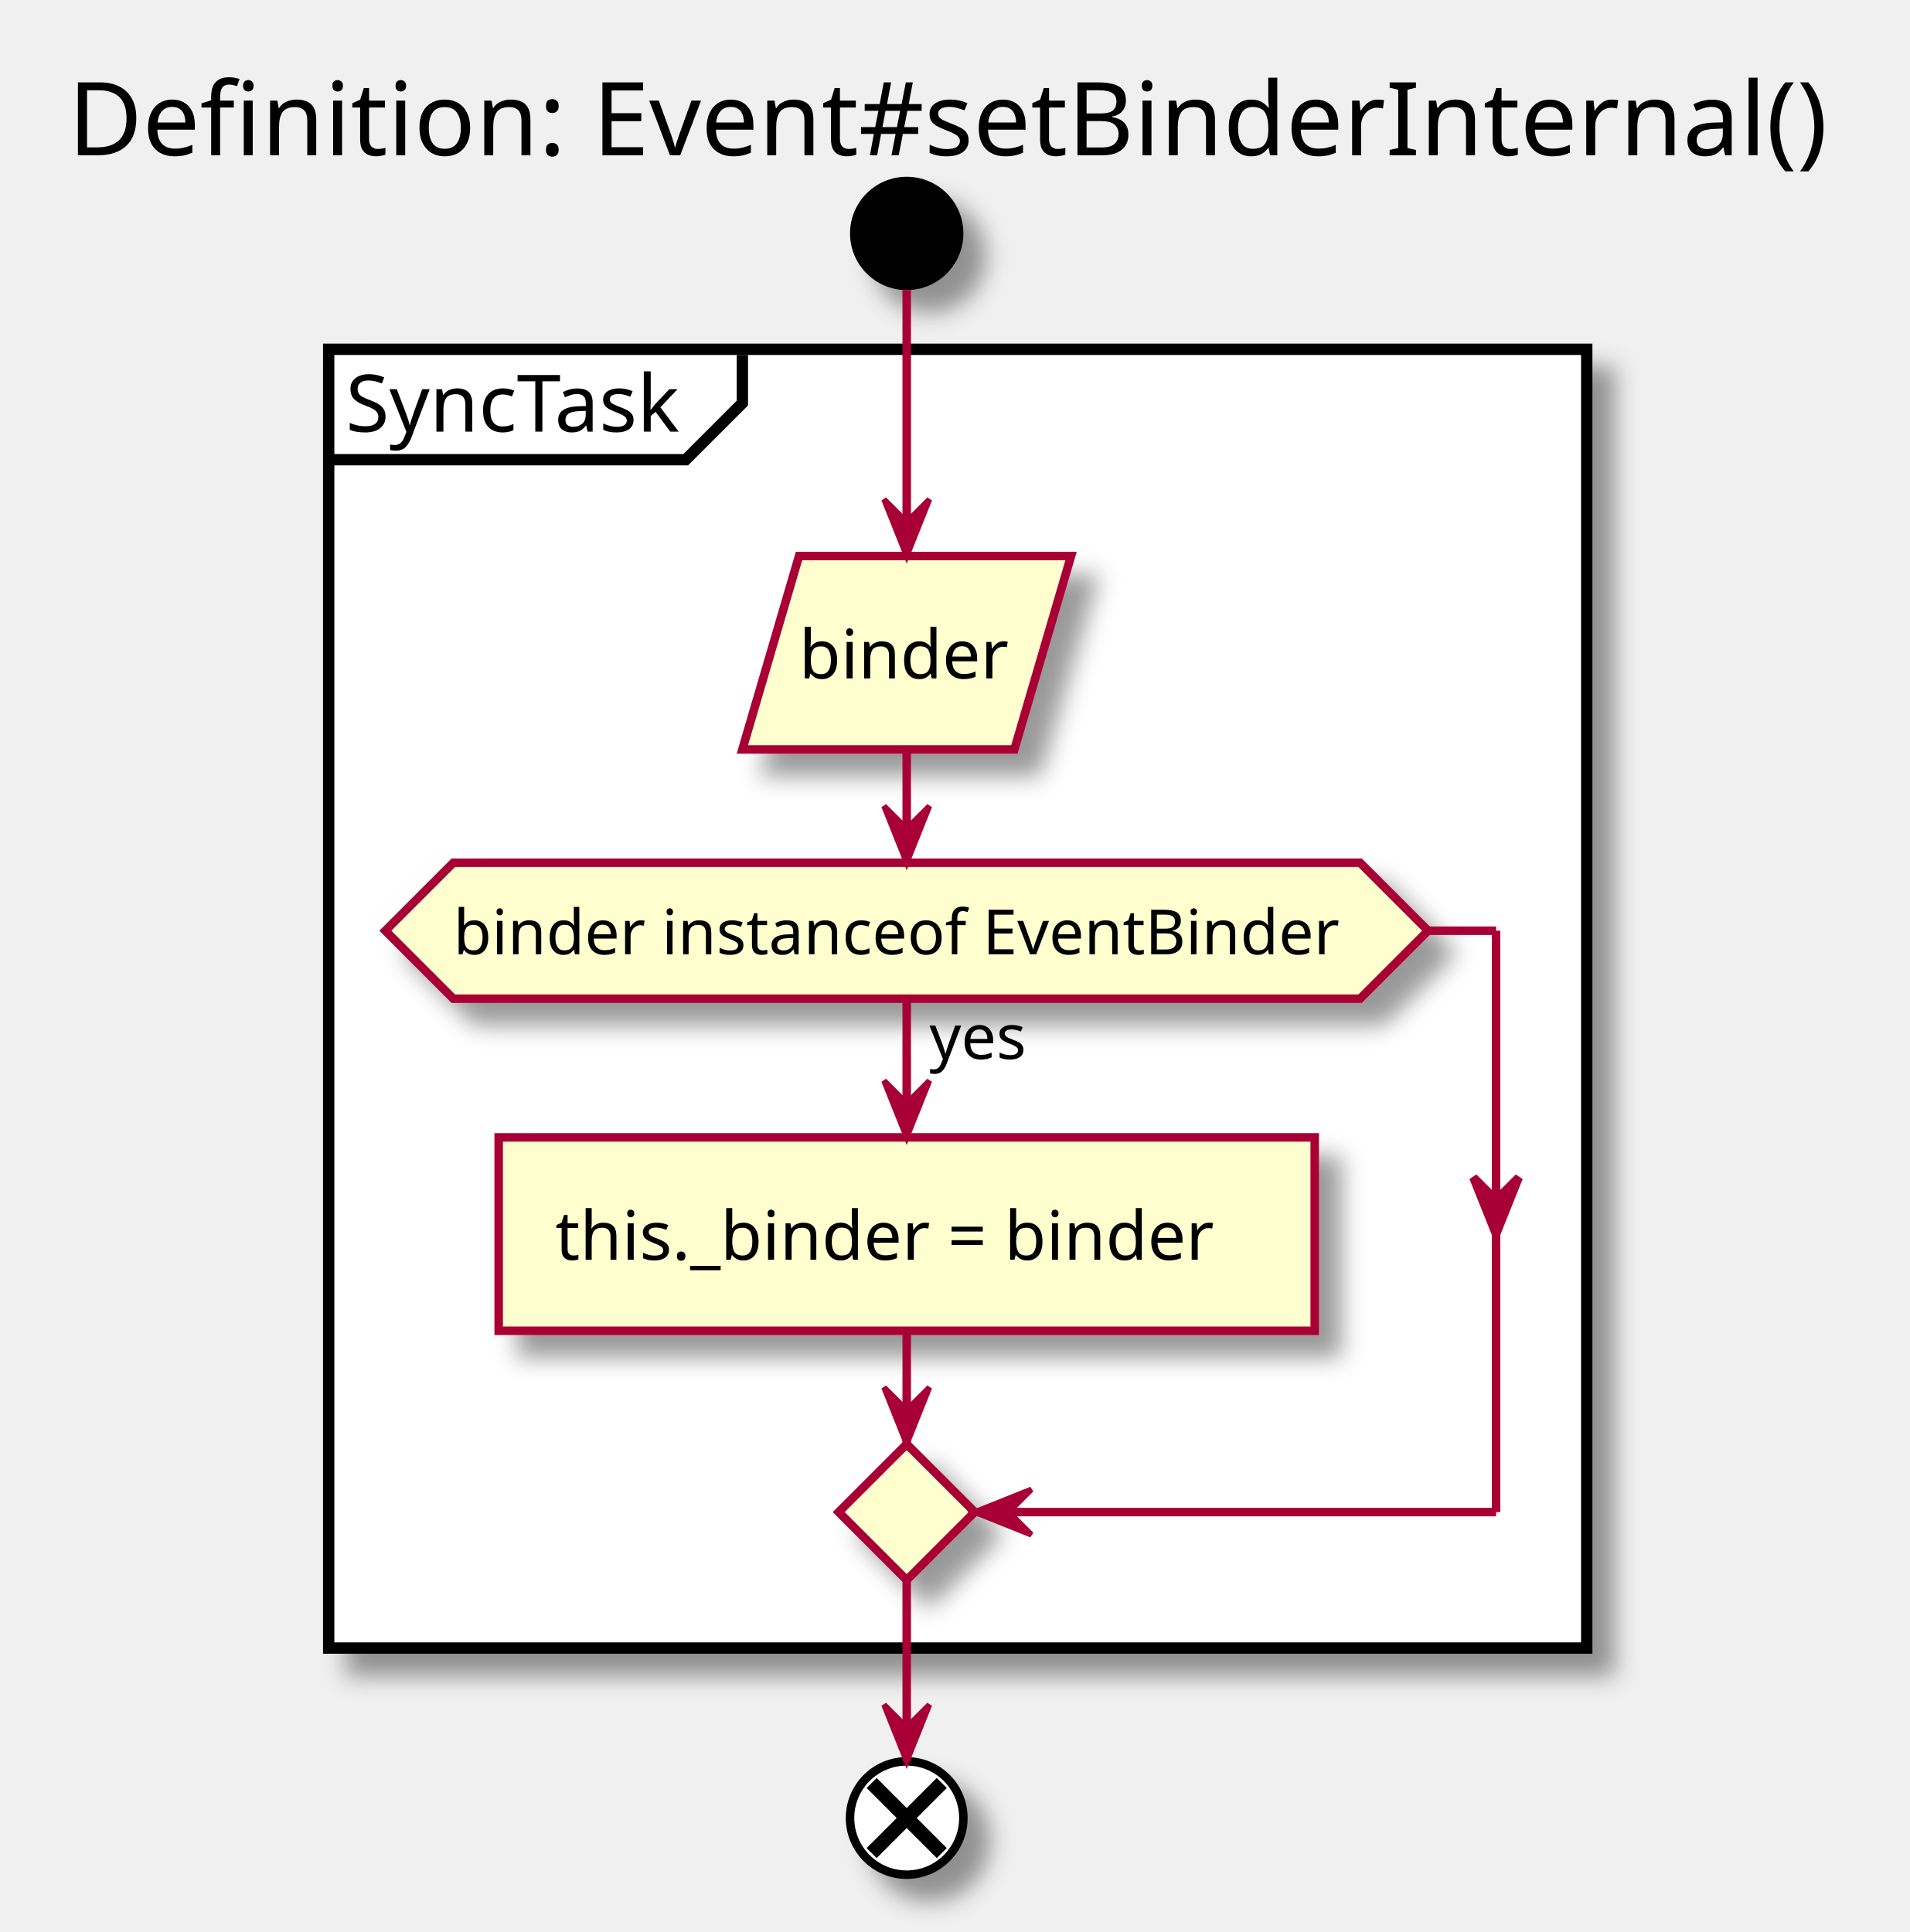
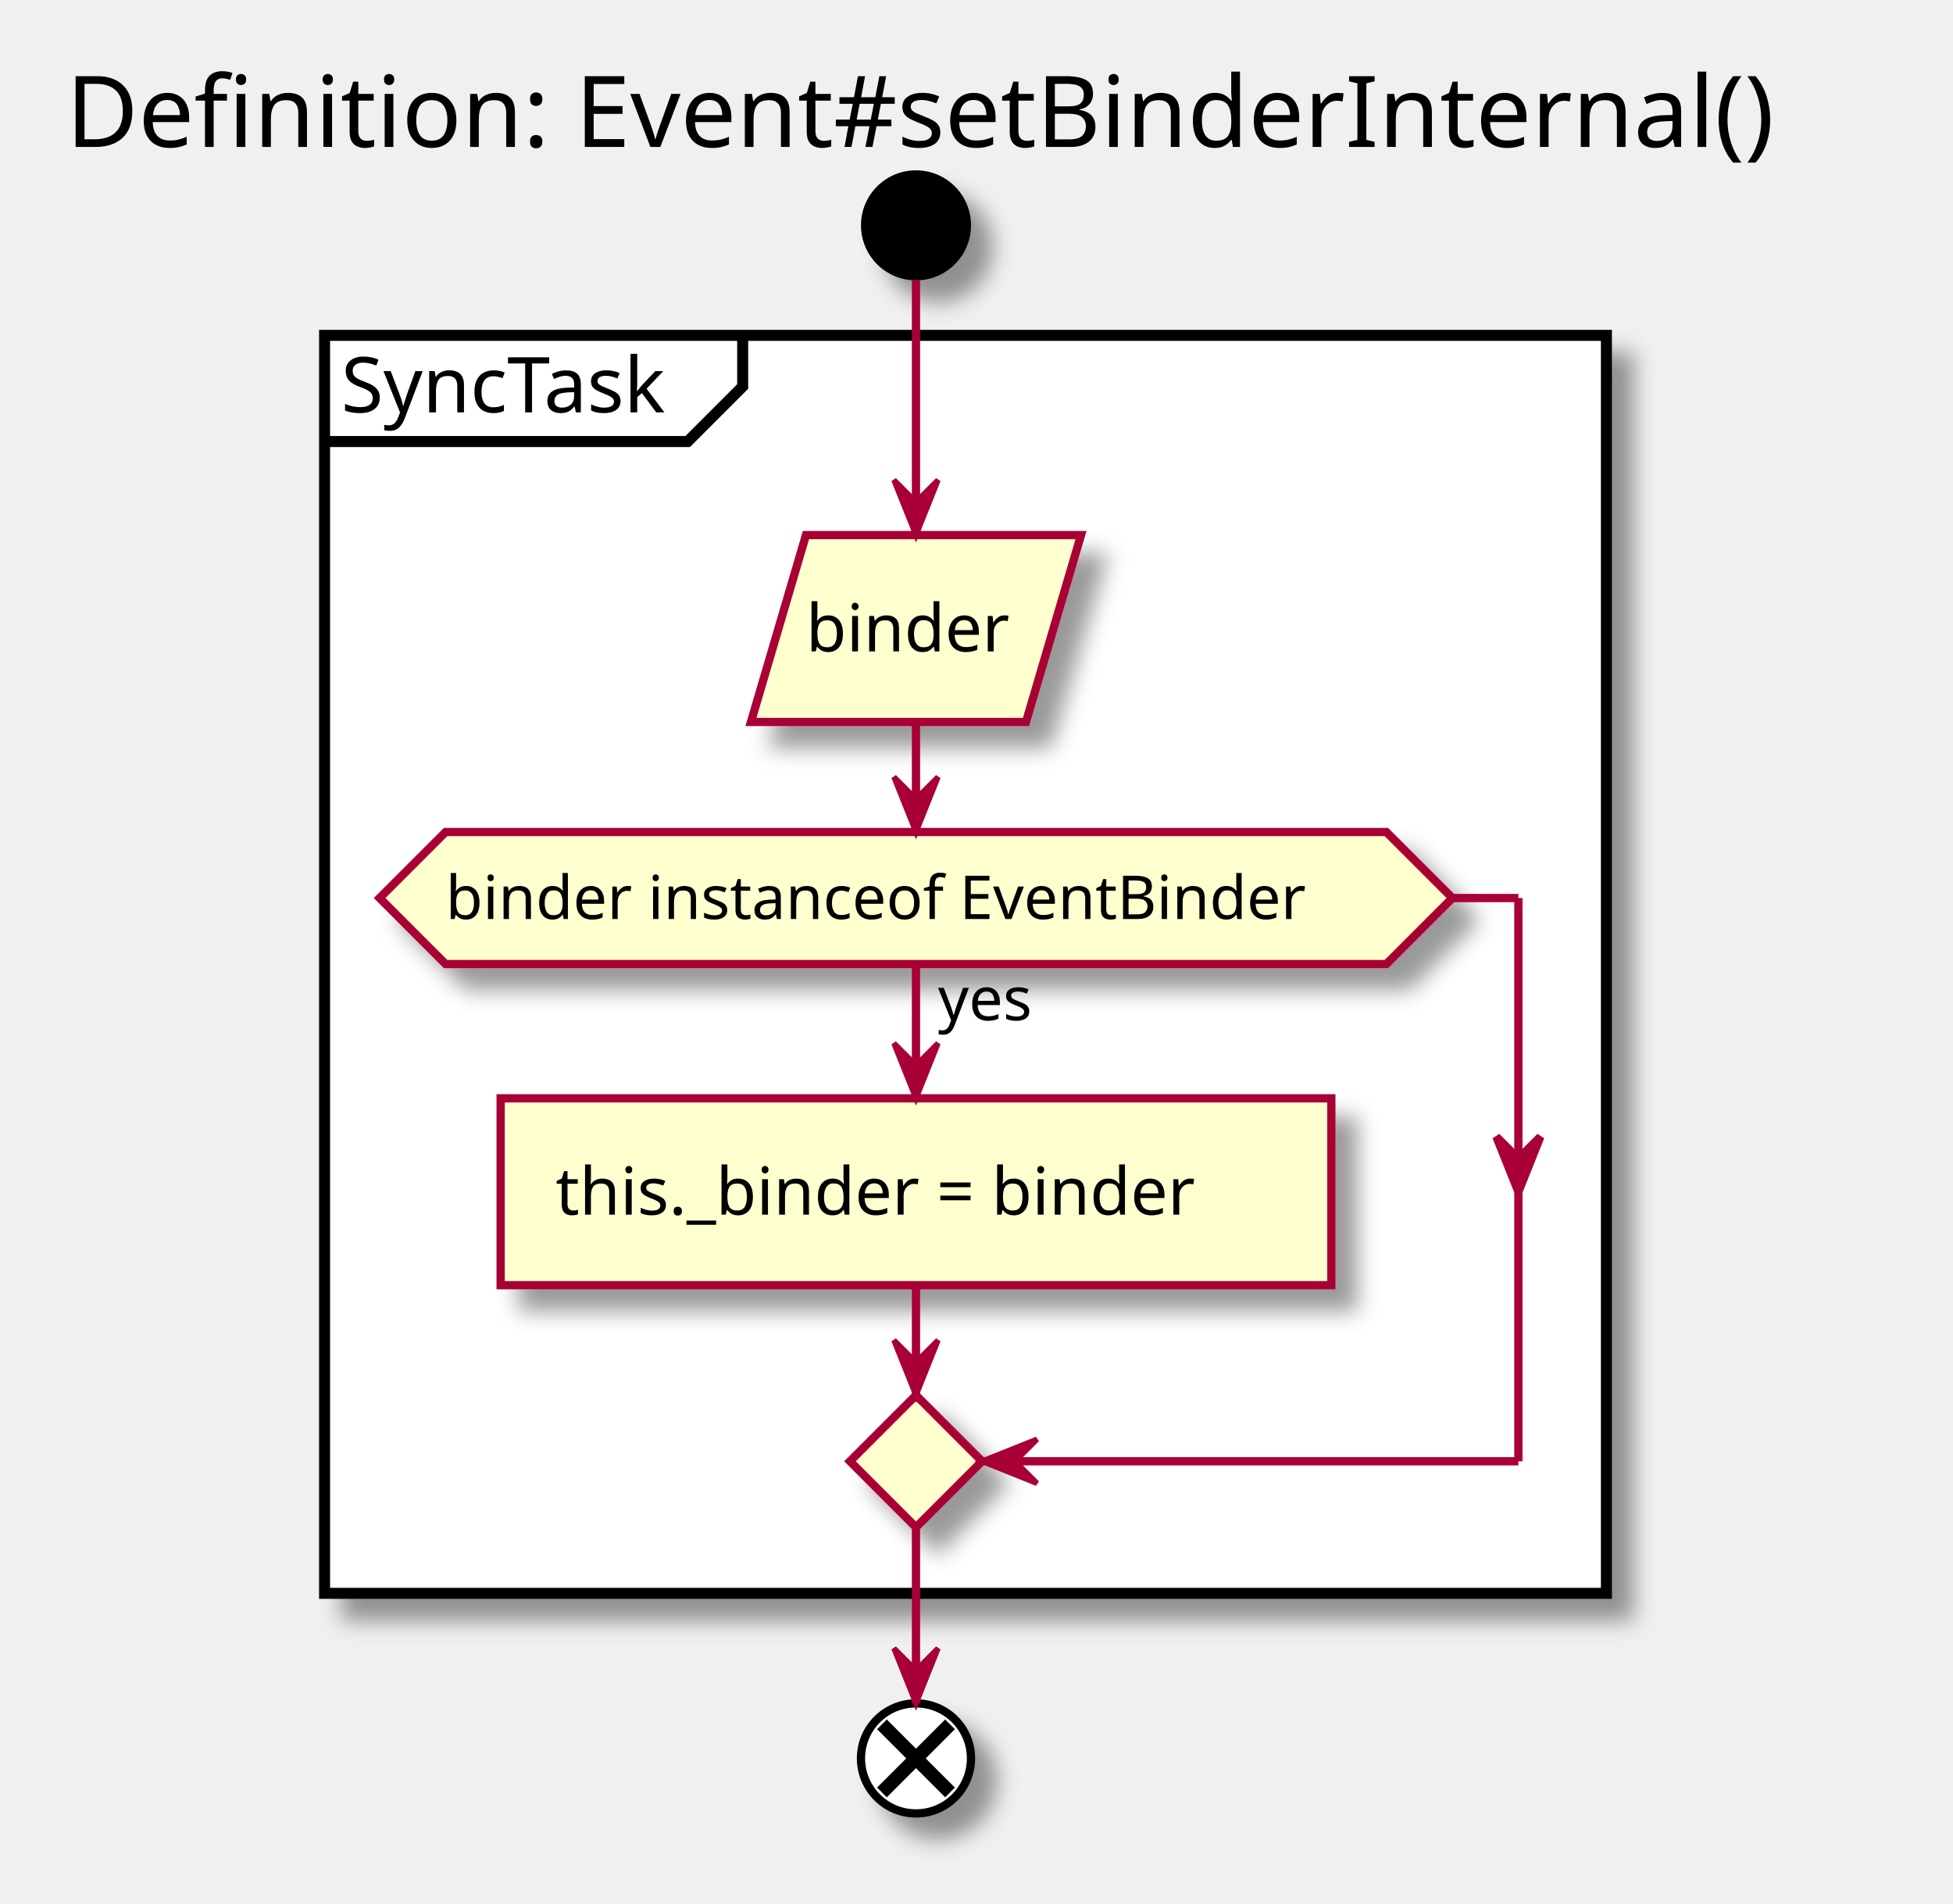
- <svg xmlns="http://www.w3.org/2000/svg" contentScriptType="application/ecmascript" contentStyleType="text/css" height="341px" preserveAspectRatio="none" style="width:337px;height:341px;" version="1.1" viewBox="0 0 337 341" width="337px" zoomAndPan="magnify">
+ <svg xmlns="http://www.w3.org/2000/svg" contentScriptType="application/ecmascript" contentStyleType="text/css" height="346px" preserveAspectRatio="none" style="width:355px;height:346px;" version="1.1" viewBox="0 0 355 346" width="355px" zoomAndPan="magnify">
  <defs>
    <filter height="300%" id="f932dbsp1jr6t" width="300%" x="-1" y="-1">
      <feGaussianBlur result="blurOut" stdDeviation="2.0" />
      <feColorMatrix in="blurOut" result="blurOut2" type="matrix" values="0 0 0 0 0 0 0 0 0 0 0 0 0 0 0 0 0 0 .4 0" />
      <feOffset dx="4.0" dy="4.0" in="blurOut2" result="blurOut3" />
      <feBlend in="SourceGraphic" in2="blurOut3" mode="normal" />
    </filter>
  </defs>
  <g>
-     <text fill="#000000" font-family="sans-serif" font-size="18" lengthAdjust="spacingAndGlyphs" textLength="313" x="12" y="27.402">Definition: Event#setBinderInternal()</text>
-     <ellipse cx="160" cy="41.199" fill="#000000" filter="url(#f932dbsp1jr6t)" rx="10" ry="10" style="stroke: none; stroke-width: 1.0;" />
-     <rect fill="#FFFFFF" filter="url(#f932dbsp1jr6t)" height="229.231" style="stroke: #000000; stroke-width: 2.0;" width="222" x="58" y="61.652" />
-     <path d="M131,62.652 L131,71.141 L121,81.141 L58,81.141 " fill="none" style="stroke: #000000; stroke-width: 2.0;" />
-     <text fill="#000000" font-family="sans-serif" font-size="14" lengthAdjust="spacingAndGlyphs" textLength="63" x="61" y="76.188">SyncTask</text>
-     <polygon fill="#FEFECE" filter="url(#f932dbsp1jr6t)" points="141,98.141,189,98.141,179,132.273,131,132.273" style="stroke: #A80036; stroke-width: 1.5;" />
-     <text fill="#000000" font-family="sans-serif" font-size="12" lengthAdjust="spacingAndGlyphs" textLength="38" x="141" y="119.742">binder</text>
-     <rect fill="#FEFECE" filter="url(#f932dbsp1jr6t)" height="34.133" style="stroke: #A80036; stroke-width: 1.5;" width="144" x="88" y="200.751" />
-     <text fill="#000000" font-family="sans-serif" font-size="12" lengthAdjust="spacingAndGlyphs" textLength="124" x="98" y="222.352">this._binder = binder</text>
-     <polygon fill="#FEFECE" filter="url(#f932dbsp1jr6t)" points="80,152.273,240,152.273,252,164.273,240,176.273,80,176.273,68,164.273,80,152.273" style="stroke: #A80036; stroke-width: 1.5;" />
-     <text fill="#000000" font-family="sans-serif" font-size="11" lengthAdjust="spacingAndGlyphs" textLength="18" x="164" y="186.908">yes</text>
-     <text fill="#000000" font-family="sans-serif" font-size="11" lengthAdjust="spacingAndGlyphs" textLength="160" x="80" y="168.431">binder instanceof EventBinder</text>
-     <polygon fill="#FEFECE" filter="url(#f932dbsp1jr6t)" points="160,254.884,172,266.884,160,278.884,148,266.884,160,254.884" style="stroke: #A80036; stroke-width: 1.5;" />
-     <ellipse cx="160" cy="320.884" fill="#FFFFFF" filter="url(#f932dbsp1jr6t)" rx="10" ry="10" style="stroke: #000000; stroke-width: 1.5;" />
-     <line style="stroke: #000000; stroke-width: 2.5;" x1="153.813" x2="166.187" y1="314.697" y2="327.071" />
-     <line style="stroke: #000000; stroke-width: 2.5;" x1="166.187" x2="153.813" y1="314.697" y2="327.071" />
-     <line style="stroke: #A80036; stroke-width: 1.5;" x1="160" x2="160" y1="176.273" y2="200.751" />
-     <polygon fill="#A80036" points="156,190.751,160,200.751,164,190.751,160,194.751" style="stroke: #A80036; stroke-width: 1.0;" />
-     <line style="stroke: #A80036; stroke-width: 1.5;" x1="252" x2="264" y1="164.273" y2="164.273" />
-     <polygon fill="#A80036" points="260,207.817,264,217.817,268,207.817,264,211.817" style="stroke: #A80036; stroke-width: 1.5;" />
-     <line style="stroke: #A80036; stroke-width: 1.5;" x1="264" x2="264" y1="164.273" y2="266.884" />
-     <line style="stroke: #A80036; stroke-width: 1.5;" x1="264" x2="172" y1="266.884" y2="266.884" />
-     <polygon fill="#A80036" points="182,262.884,172,266.884,182,270.884,178,266.884" style="stroke: #A80036; stroke-width: 1.0;" />
-     <line style="stroke: #A80036; stroke-width: 1.5;" x1="160" x2="160" y1="234.884" y2="254.884" />
-     <polygon fill="#A80036" points="156,244.884,160,254.884,164,244.884,160,248.884" style="stroke: #A80036; stroke-width: 1.0;" />
-     <line style="stroke: #A80036; stroke-width: 1.5;" x1="160" x2="160" y1="132.273" y2="152.273" />
-     <polygon fill="#A80036" points="156,142.273,160,152.273,164,142.273,160,146.273" style="stroke: #A80036; stroke-width: 1.0;" />
-     <line style="stroke: #A80036; stroke-width: 1.5;" x1="160" x2="160" y1="51.199" y2="98.141" />
-     <polygon fill="#A80036" points="156,88.141,160,98.141,164,88.141,160,92.141" style="stroke: #A80036; stroke-width: 1.0;" />
-     <line style="stroke: #A80036; stroke-width: 1.5;" x1="160" x2="160" y1="278.884" y2="310.884" />
-     <polygon fill="#A80036" points="156,300.884,160,310.884,164,300.884,160,304.884" style="stroke: #A80036; stroke-width: 1.0;" />
+     <text fill="#000000" font-family="sans-serif" font-size="18" lengthAdjust="spacing" textLength="331" x="12" y="26.708">Definition: Event#setBinderInternal()</text>
+     <ellipse cx="166.5" cy="40.953" fill="#000000" filter="url(#f932dbsp1jr6t)" rx="10" ry="10" style="stroke:none;stroke-width:1.0;" />
+     <rect fill="#FFFFFF" filter="url(#f932dbsp1jr6t)" height="228.637" style="stroke:#000000;stroke-width:2.0;" width="233" x="59" y="60.953" />
+     <path d="M135,60.953 L135,70.25 L125,80.25 L59,80.25 " fill="none" style="stroke:#000000;stroke-width:2.0;" />
+     <text fill="#000000" font-family="sans-serif" font-size="14" lengthAdjust="spacing" textLength="66" x="62" y="74.948">SyncTask</text>
+     <polygon fill="#FEFECE" filter="url(#f932dbsp1jr6t)" points="146.5,97.25,196.5,97.25,186.5,131.219,136.5,131.219" style="stroke:#A80036;stroke-width:1.5;" />
+     <text fill="#000000" font-family="sans-serif" font-size="12" lengthAdjust="spacing" textLength="40" x="146.5" y="118.389">binder</text>
+     <rect fill="#FEFECE" filter="url(#f932dbsp1jr6t)" height="33.969" style="stroke:#A80036;stroke-width:1.5;" width="151" x="91" y="199.621" />
+     <text fill="#000000" font-family="sans-serif" font-size="12" lengthAdjust="spacing" textLength="131" x="101" y="220.76">this._binder = binder</text>
+     <polygon fill="#FEFECE" filter="url(#f932dbsp1jr6t)" points="81,151.219,252,151.219,264,163.219,252,175.219,81,175.219,69,163.219,81,151.219" style="stroke:#A80036;stroke-width:1.5;" />
+     <text fill="#000000" font-family="sans-serif" font-size="11" lengthAdjust="spacing" textLength="20" x="170.5" y="185.429">yes</text>
+     <text fill="#000000" font-family="sans-serif" font-size="11" lengthAdjust="spacing" textLength="171" x="81" y="167.027">binder instanceof EventBinder</text>
+     <polygon fill="#FEFECE" filter="url(#f932dbsp1jr6t)" points="166.5,253.59,178.5,265.59,166.5,277.59,154.5,265.59,166.5,253.59" style="stroke:#A80036;stroke-width:1.5;" />
+     <ellipse cx="166.5" cy="319.59" fill="#FFFFFF" filter="url(#f932dbsp1jr6t)" rx="10" ry="10" style="stroke:#000000;stroke-width:1.5;" />
+     <line style="stroke:#000000;stroke-width:2.5;" x1="160.313" x2="172.687" y1="313.403" y2="325.777" />
+     <line style="stroke:#000000;stroke-width:2.5;" x1="172.687" x2="160.313" y1="313.403" y2="325.777" />
+     <line style="stroke:#A80036;stroke-width:1.5;" x1="166.5" x2="166.5" y1="175.219" y2="199.621" />
+     <polygon fill="#A80036" points="162.5,189.621,166.5,199.621,170.5,189.621,166.5,193.621" style="stroke:#A80036;stroke-width:1.0;" />
+     <line style="stroke:#A80036;stroke-width:1.5;" x1="264" x2="276" y1="163.219" y2="163.219" />
+     <polygon fill="#A80036" points="272,206.606,276,216.606,280,206.606,276,210.606" style="stroke:#A80036;stroke-width:1.5;" />
+     <line style="stroke:#A80036;stroke-width:1.5;" x1="276" x2="276" y1="163.219" y2="265.59" />
+     <line style="stroke:#A80036;stroke-width:1.5;" x1="276" x2="178.5" y1="265.59" y2="265.59" />
+     <polygon fill="#A80036" points="188.5,261.59,178.5,265.59,188.5,269.59,184.5,265.59" style="stroke:#A80036;stroke-width:1.0;" />
+     <line style="stroke:#A80036;stroke-width:1.5;" x1="166.5" x2="166.5" y1="233.59" y2="253.59" />
+     <polygon fill="#A80036" points="162.5,243.59,166.5,253.59,170.5,243.59,166.5,247.59" style="stroke:#A80036;stroke-width:1.0;" />
+     <line style="stroke:#A80036;stroke-width:1.5;" x1="166.5" x2="166.5" y1="131.219" y2="151.219" />
+     <polygon fill="#A80036" points="162.5,141.219,166.5,151.219,170.5,141.219,166.5,145.219" style="stroke:#A80036;stroke-width:1.0;" />
+     <line style="stroke:#A80036;stroke-width:1.5;" x1="166.5" x2="166.5" y1="50.953" y2="97.25" />
+     <polygon fill="#A80036" points="162.5,87.25,166.5,97.25,170.5,87.25,166.5,91.25" style="stroke:#A80036;stroke-width:1.0;" />
+     <line style="stroke:#A80036;stroke-width:1.5;" x1="166.5" x2="166.5" y1="277.59" y2="309.59" />
+     <polygon fill="#A80036" points="162.5,299.59,166.5,309.59,170.5,299.59,166.5,303.59" style="stroke:#A80036;stroke-width:1.0;" />
  </g>
</svg>
